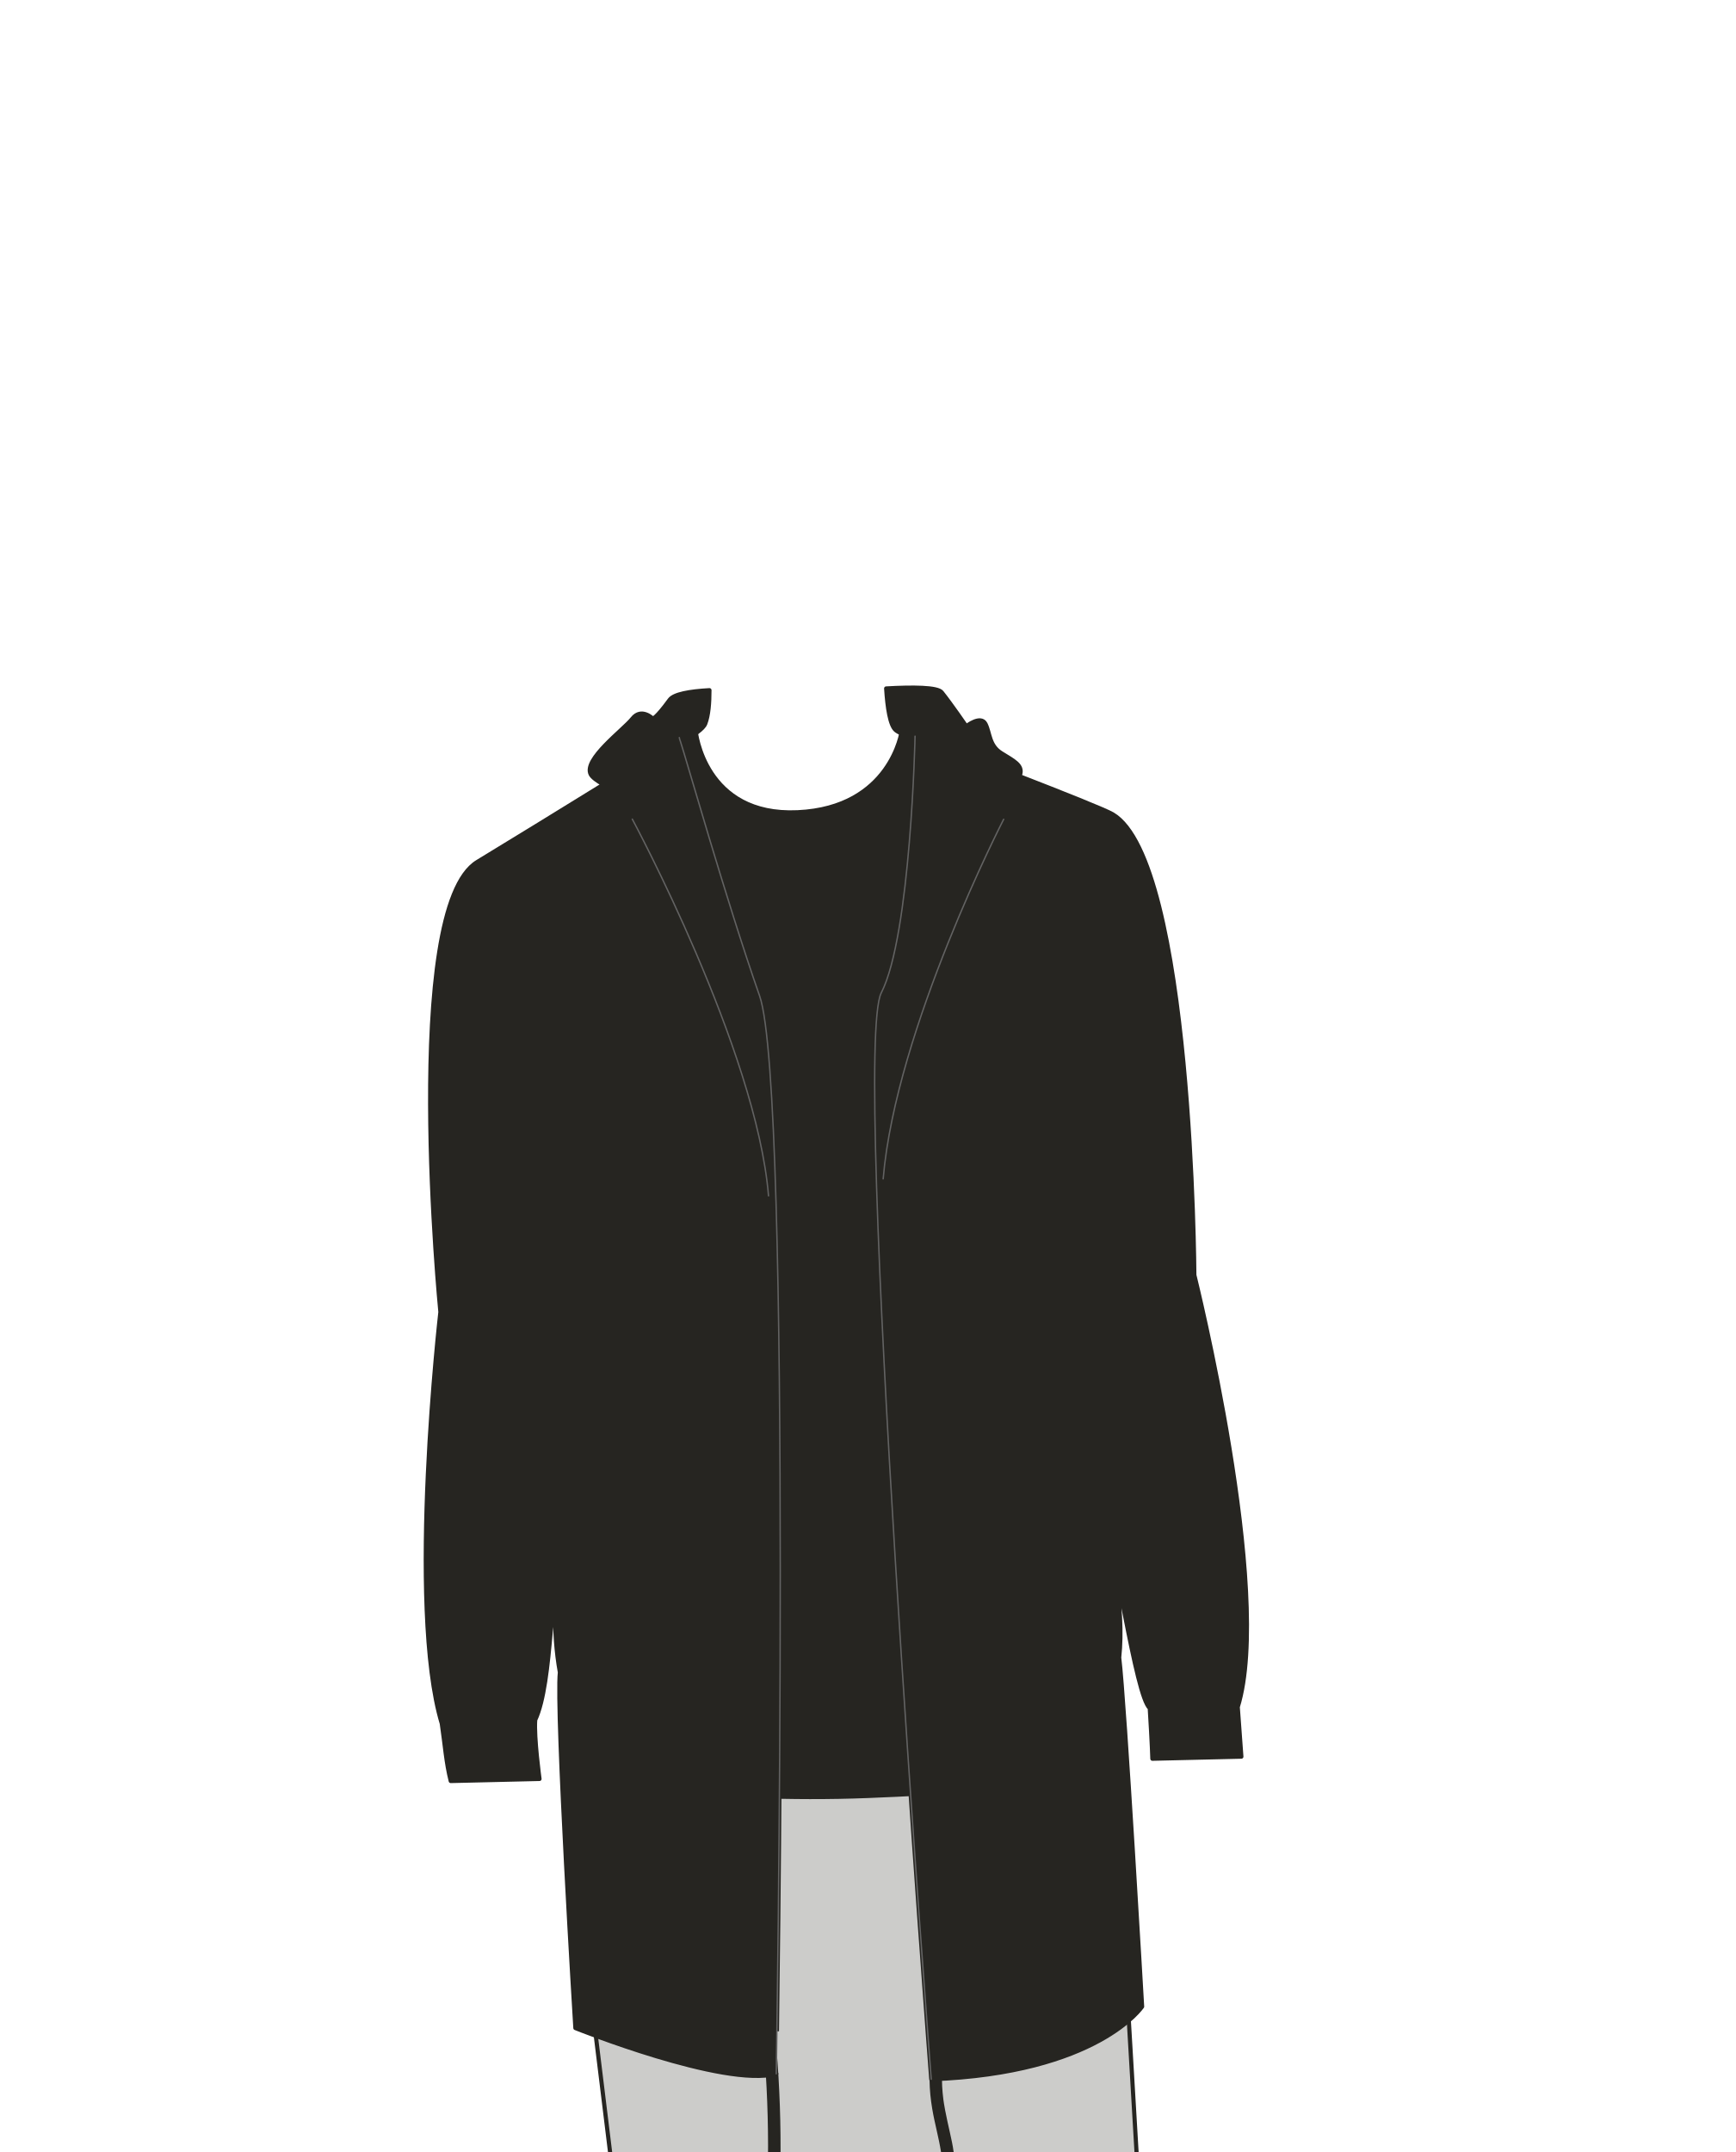
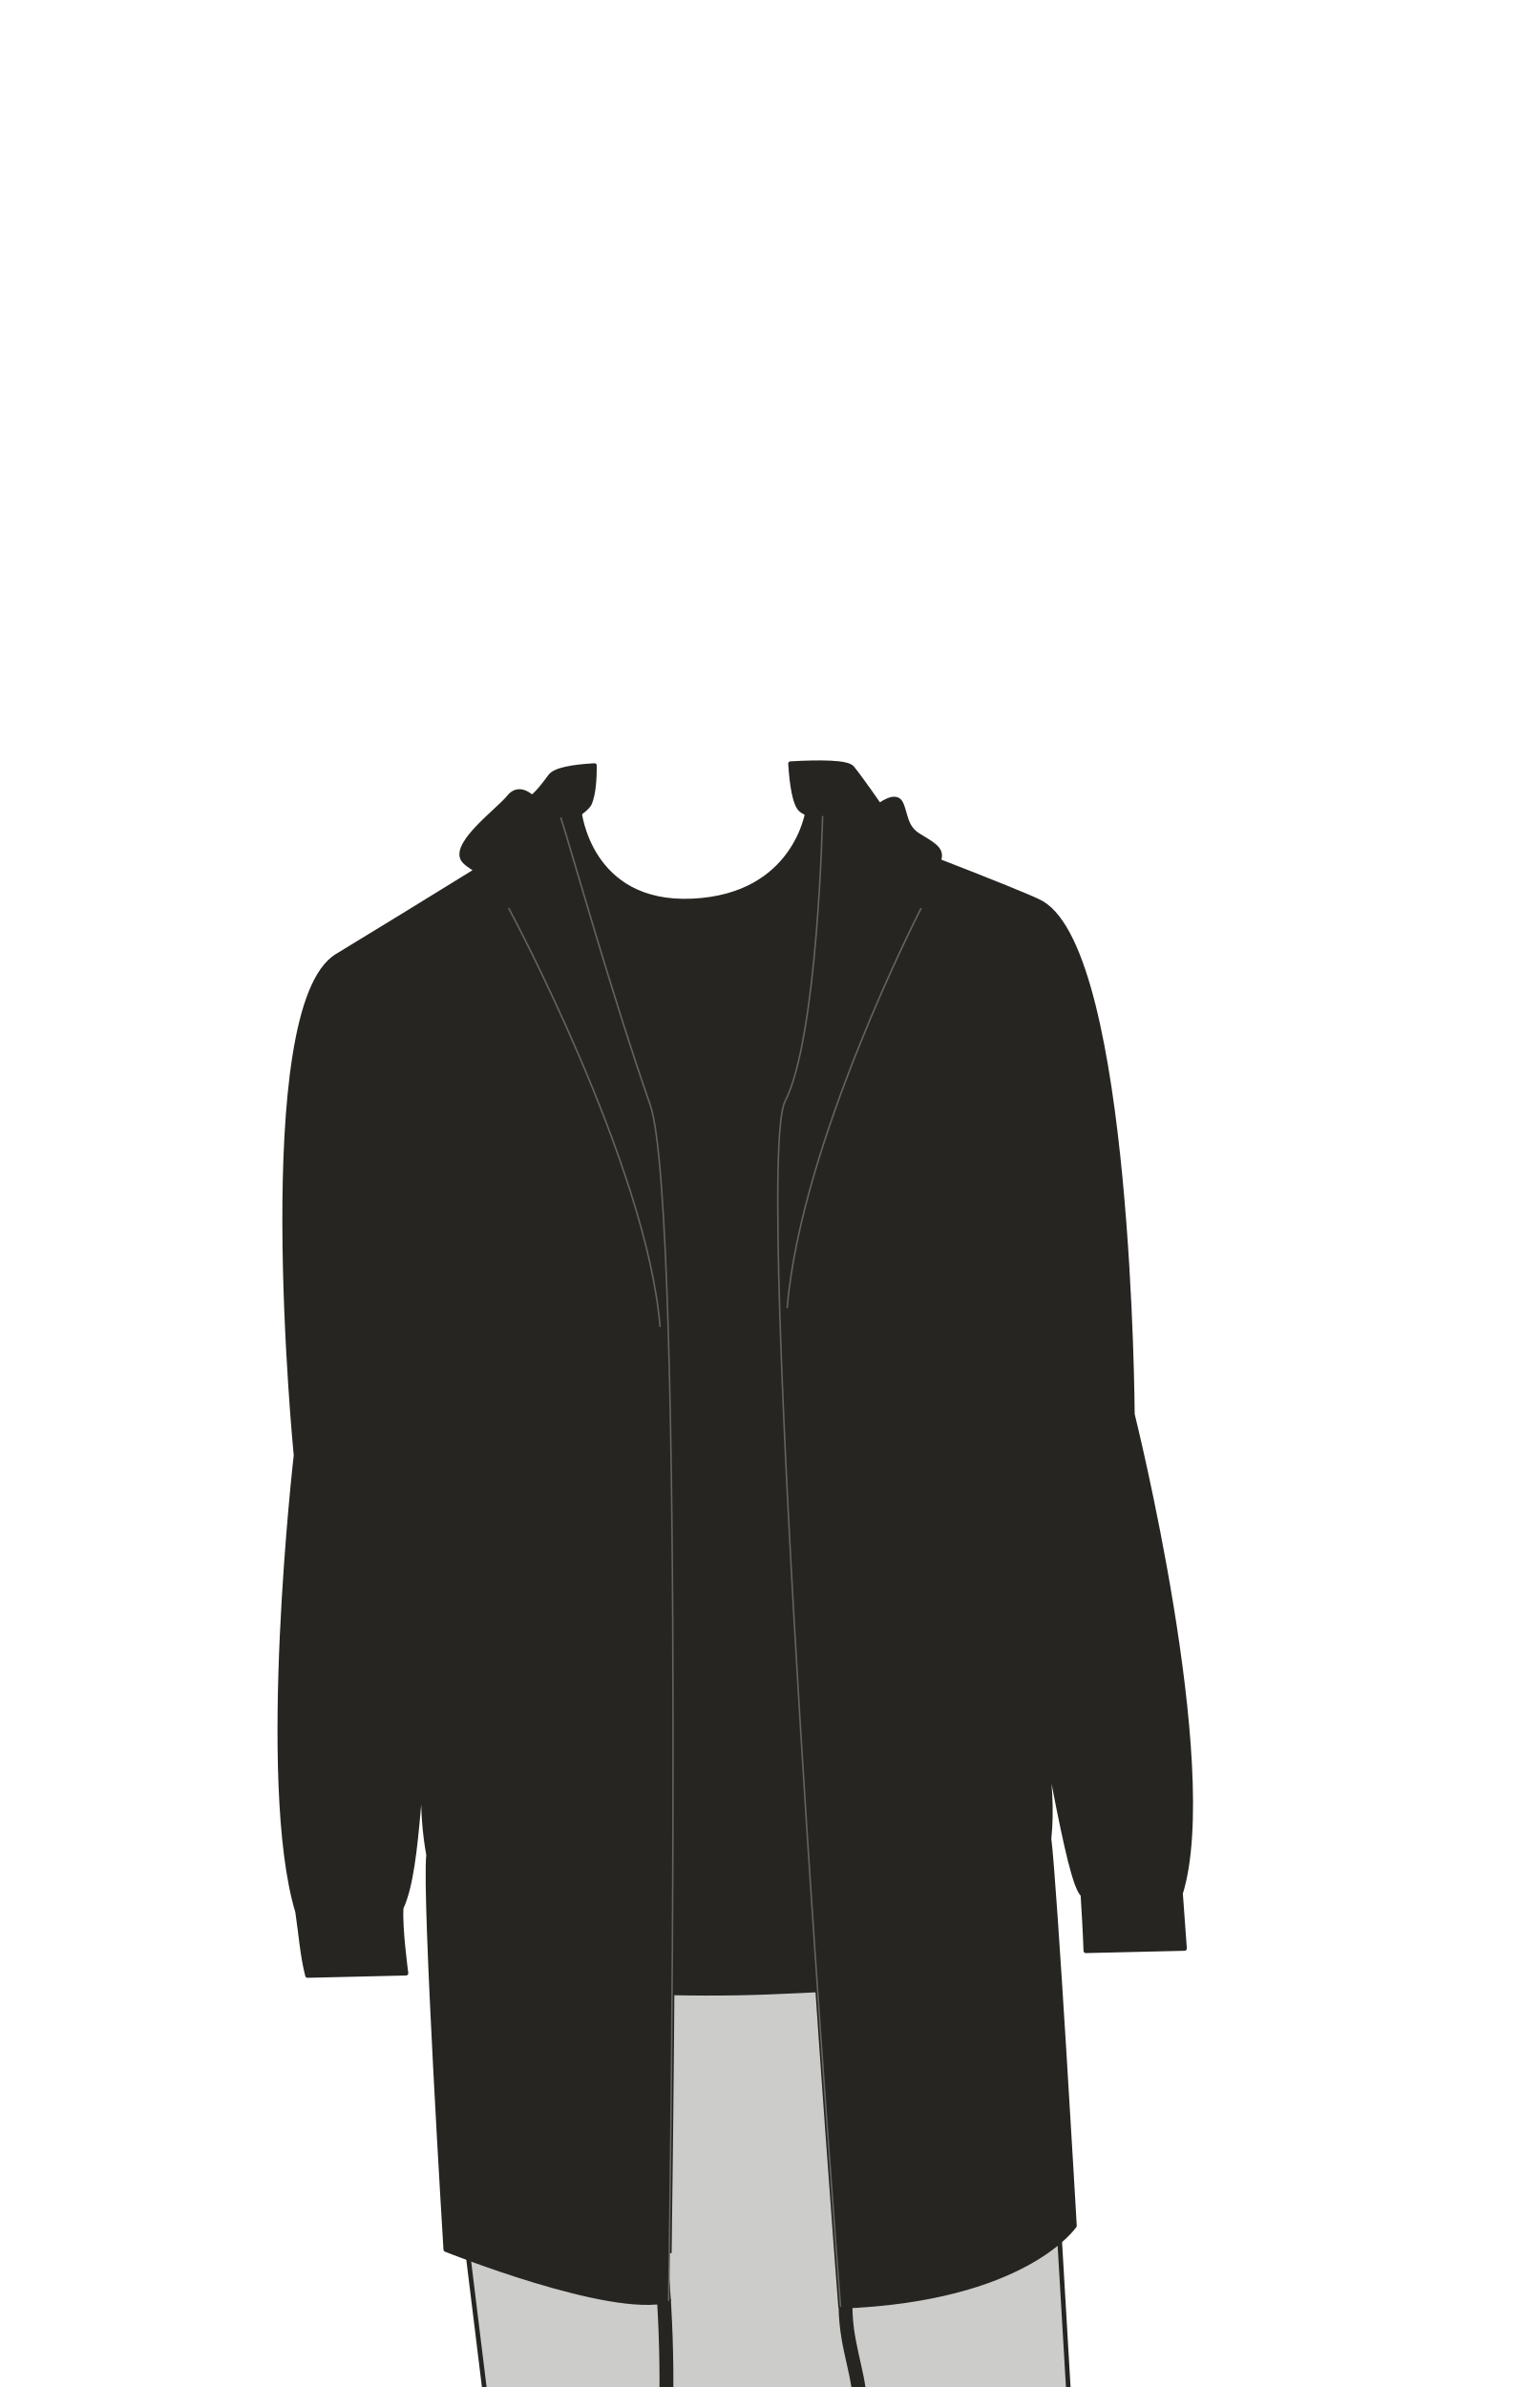
- <svg xmlns="http://www.w3.org/2000/svg" width="1250" height="1550" viewBox="0 0 1250 1550">
-   <path fill="#ccccca" stroke="#262521" stroke-linecap="round" stroke-linejoin="round" stroke-width="3" d="M404.44 1264.52l396.54-16.39 20.1 342.24-375.9 6.24-40.74-332.09z" />
-   <path d="M549.1 1462q4.13 41.57 4.18 83.38 0 11.77-.29 23.54a4.53 4.53 0 004.5 4.5 4.59 4.59 0 004.5-4.5q1.1-41.75-1.88-83.46-.84-11.74-2-23.46c-.23-2.33-1.9-4.61-4.5-4.5-2.24.11-4.75 2-4.5 4.5zM671.21 1478.67c-2.43 13.37-1.93 26.77.31 40.13 1.73 10.38 4.66 20.53 6.31 30.92a12.36 12.36 0 00.26 1.74c-.36-1.14-.06-.44 0 0s.09.75.13 1.13c.13 1.18.22 2.37.27 3.56s0 2.26 0 3.39c0 .5-.05 1-.1 1.5 0 .25-.06.5-.08.74-.07.82.19-1.21 0 0-.37 2.32.6 5 3.14 5.54 2.16.49 5.14-.66 5.54-3.15 1.52-9.49-.69-19.07-2.75-28.32-1.19-5.34-2.42-10.67-3.42-16-.26-1.37-.5-2.74-.72-4.12l-.3-1.9c-.06-.39-.11-.77-.17-1.15s-.07-.52-.1-.78q.11.83 0 0c-.37-3-.68-6.11-.84-9.18a101.81 101.81 0 010-10.91q.15-2.84.47-5.66c0-.29.07-.58.11-.88.07-.54.07-.59 0-.13 0-.3.09-.59.13-.89.16-1 .33-2.09.52-3.14.42-2.31-.63-5-3.14-5.53-2.2-.5-5.08.66-5.54 3.14z" fill="#262521" />
-   <path d="M773.9 576.67l-124.34-50.1s-7.62 55.38-75 58.47-73.43-58.47-73.43-58.47L396.73 617l13.92 664.55s100.87 16.51 214.68 12 180.87-13.75 180.87-13.75z" fill="#262521" stroke="#262521" stroke-linecap="round" stroke-linejoin="round" stroke-width="3" />
-   <path d="M547.23 717.36c-23.85-68.13-52.23-168.48-56.88-182.79 9.55-5 16.24-9.59 17.7-13.34 2.32-6 3-14.93 3-24.11-14.32.79-25.64 2.81-28.64 6.92-9.9 13.57-12.16 13.57-12.16 13.57s-8.2-8.2-14.7 0-35.63 29.41-30 40.15c1.11 2.1 4.49 4.61 9.2 7.29-31.06 19.17-68.15 42-90.81 55.71C288.65 654.21 317.25 945 317.25 945s-24.38 212.36 1 296.39c2.37 15.93 3.05 28 6.44 41.4l63.95-1.5s-4.06-29.79-3.11-42.46c12.87-27.53 10.41-100.55 20.24-131.5 6-18.8-13.38 36.84-2.44 97.21-3 26.45 11.15 256.17 11.15 256.17s107 43.07 144.72 32.94c0 .04 11.65-708.79-11.97-776.29zM860.35 918.39s-1.4-298-58.89-331.94c-5.16-3.05-35.89-15.27-67.47-27.53a2.61 2.61 0 00.82-.94c2.21-6.91-4.71-10-13.56-15.54s-8-14.34-11.34-21-13.84 1.66-13.84 1.66-10.79-15.77-17.71-24.44c-3-3.78-20.84-3.88-40-2.79.85 13.67 2.77 26.49 6.85 30 1.75 1.5 6.82 3.88 13.93 6.79-.09 3.47-2.79 149.6-24.28 182.44-21.34 41.61 36 782.51 36 782.51 120-4.44 151.87-52.33 151.87-52.33s-12.62-220.08-16.52-251.38c3.94-36.14-5.66-81.16-16.45-126.52 13.83 47.61 28.27 153.84 38.48 163 1.64 26.39 1.88 36.36 1.88 36.36l64.1-1.5s-1-14.3-2.6-35.73c25.62-83.13-31.27-311.12-31.27-311.12z" fill="#262521" stroke="#262521" stroke-linecap="round" stroke-linejoin="round" stroke-width="3" />
-   <path d="M559.2 1493.69s11.65-708.83-12-776.33c-24.29-69.4-53.3-172.25-57.11-183.51a10.79 10.79 0 01-.75-2.59M659.17 530.24s-3 143.26-24.34 184.87 36 782.51 36 782.51M723 590.09s-77.8 151.06-86.8 259M455.49 590s89.62 166.51 98.11 271.31" fill="none" stroke="#636363" stroke-linecap="round" stroke-linejoin="round" />
+ <svg xmlns="http://www.w3.org/2000/svg" width="1000" height="1550" viewBox="0 0 1000 1550">
+   <path fill="#ccccca" stroke="#262521" stroke-linecap="round" stroke-linejoin="round" stroke-width="3" d="M279.44 1264.52l396.54-16.39 20.1 342.24-375.9 6.24-40.74-332.09z" />
+   <path d="M424.1 1462q4.13 41.57 4.18 83.38 0 11.77-.29 23.54a4.53 4.53 0 004.5 4.5 4.59 4.59 0 004.5-4.5q1.1-41.75-1.88-83.46-.84-11.74-2-23.46c-.23-2.33-1.9-4.61-4.5-4.5-2.24.11-4.75 2-4.5 4.5zM546.21 1478.67c-2.43 13.37-1.93 26.77.31 40.13 1.73 10.38 4.66 20.53 6.31 30.92a12.36 12.36 0 00.26 1.74c-.36-1.14-.06-.44 0 0s.09.75.13 1.13c.13 1.18.22 2.37.27 3.56s0 2.26 0 3.39c0 .5-.05 1-.1 1.5 0 .25-.06.5-.08.74-.07.82.19-1.21 0 0-.37 2.32.6 5 3.14 5.54 2.16.49 5.14-.66 5.54-3.15 1.52-9.49-.69-19.07-2.75-28.32-1.19-5.34-2.42-10.67-3.42-16-.26-1.37-.5-2.74-.72-4.12l-.3-1.9c-.06-.39-.11-.77-.17-1.15s-.07-.52-.1-.78q.11.83 0 0c-.37-3-.68-6.11-.84-9.18a101.81 101.81 0 010-10.91q.15-2.84.47-5.66c0-.29.07-.58.11-.88.07-.54.07-.59 0-.13 0-.3.09-.59.13-.89.16-1 .33-2.09.52-3.14.42-2.31-.63-5-3.14-5.53-2.2-.5-5.08.66-5.54 3.14z" fill="#262521" />
+   <path d="M648.9 576.67l-124.34-50.1s-7.62 55.38-75 58.47-73.43-58.47-73.43-58.47L271.73 617l13.92 664.55s100.87 16.51 214.68 12 180.87-13.75 180.87-13.75z" fill="#262521" stroke="#262521" stroke-linecap="round" stroke-linejoin="round" stroke-width="3" />
+   <path d="M422.23 717.36c-23.85-68.13-52.23-168.48-56.88-182.79 9.55-5 16.24-9.59 17.7-13.34 2.32-6 3-14.93 3-24.11-14.32.79-25.64 2.81-28.64 6.92-9.9 13.57-12.16 13.57-12.16 13.57s-8.2-8.2-14.7 0-35.63 29.41-30 40.15c1.11 2.1 4.49 4.61 9.2 7.29-31.06 19.17-68.15 42-90.81 55.71C163.65 654.21 192.25 945 192.25 945s-24.38 212.36 1 296.39c2.37 15.93 3.05 28 6.44 41.4l63.95-1.5s-4.06-29.79-3.11-42.46c12.87-27.53 10.41-100.55 20.24-131.5 6-18.8-13.38 36.84-2.44 97.21-3 26.45 11.15 256.17 11.15 256.17s107 43.07 144.72 32.94c0 .04 11.65-708.79-11.97-776.29zM735.35 918.39s-1.4-298-58.89-331.94c-5.16-3.05-35.89-15.27-67.47-27.53a2.61 2.61 0 00.82-.94c2.21-6.91-4.71-10-13.56-15.54s-8-14.34-11.34-21-13.84 1.66-13.84 1.66-10.79-15.77-17.71-24.44c-3-3.78-20.84-3.88-40-2.79.85 13.67 2.77 26.49 6.85 30 1.75 1.5 6.82 3.88 13.93 6.79-.09 3.47-2.79 149.6-24.28 182.44-21.34 41.61 36 782.51 36 782.51 120-4.44 151.87-52.33 151.87-52.33s-12.62-220.08-16.52-251.38c3.94-36.14-5.66-81.16-16.45-126.52 13.83 47.61 28.27 153.84 38.48 163 1.64 26.39 1.88 36.36 1.88 36.36l64.1-1.5s-1-14.3-2.6-35.73c25.62-83.13-31.27-311.12-31.27-311.12z" fill="#262521" stroke="#262521" stroke-linecap="round" stroke-linejoin="round" stroke-width="3" />
+   <path d="M434.2 1493.69s11.65-708.83-12-776.33c-24.29-69.4-53.3-172.25-57.11-183.51a10.79 10.79 0 01-.75-2.59M534.17 530.24s-3 143.26-24.34 184.87 36 782.51 36 782.51M598 590.09s-77.8 151.06-86.8 259M330.49 590s89.62 166.51 98.11 271.31" fill="none" stroke="#636363" stroke-linecap="round" stroke-linejoin="round" />
</svg>
